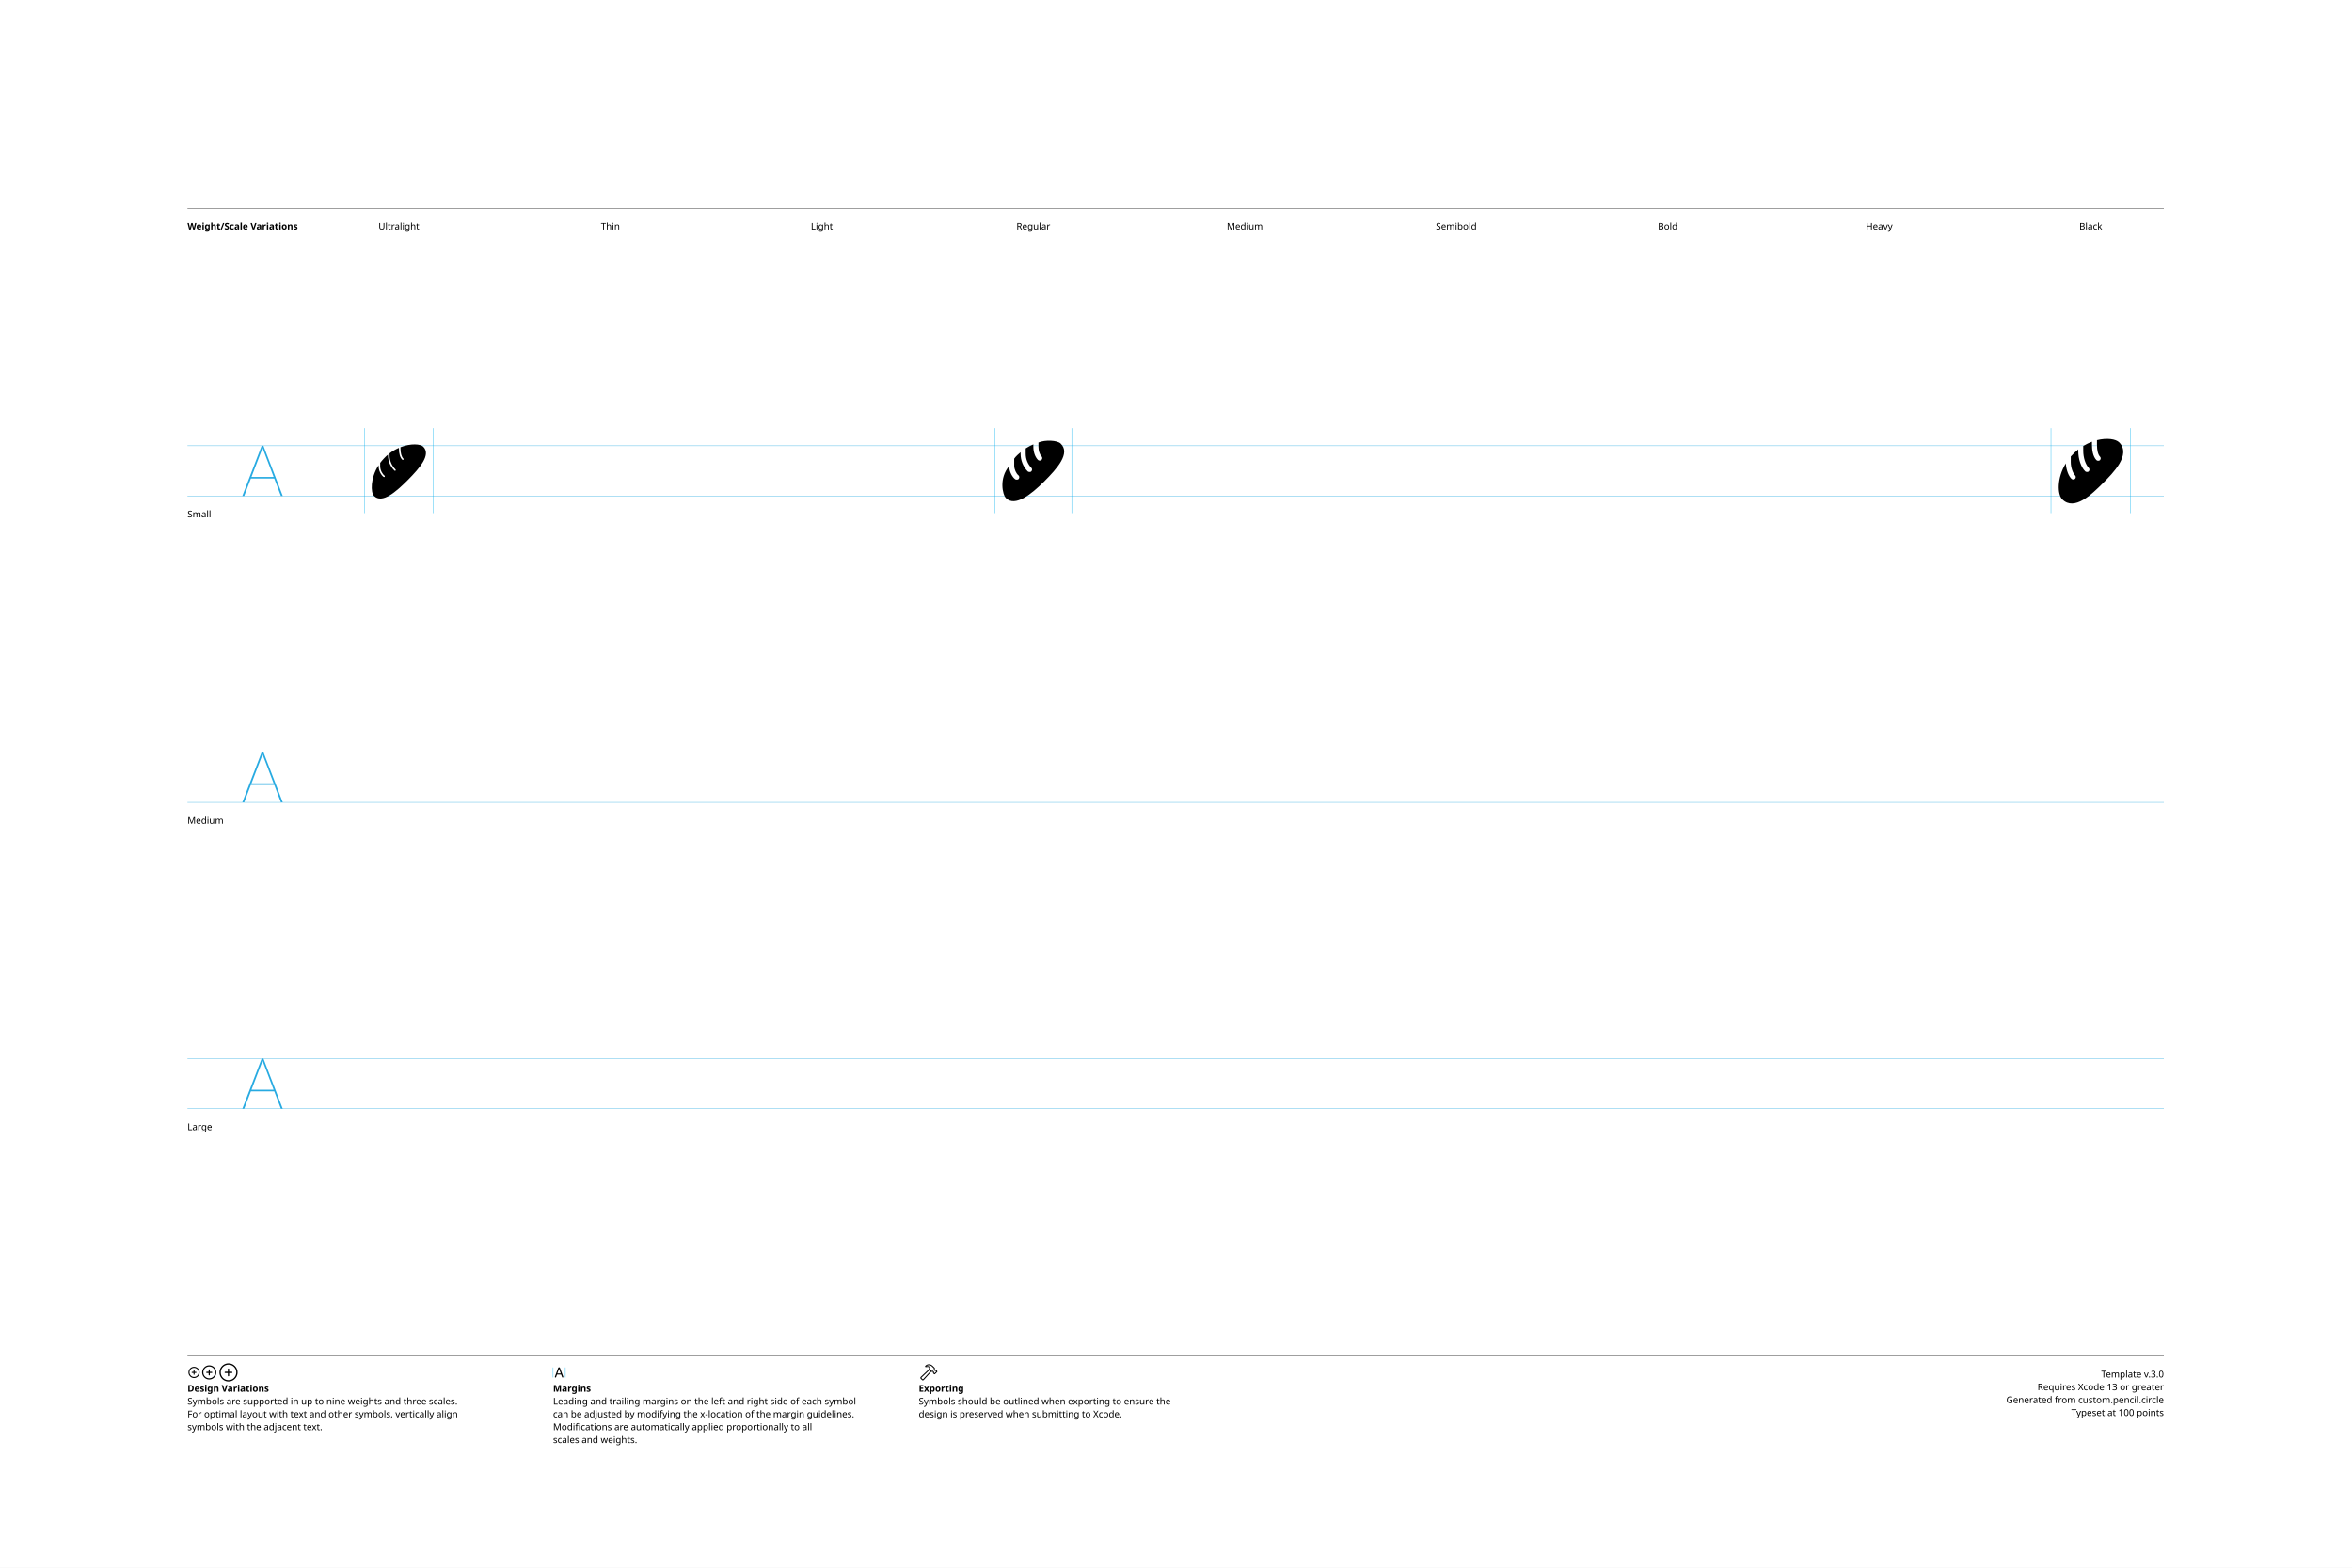
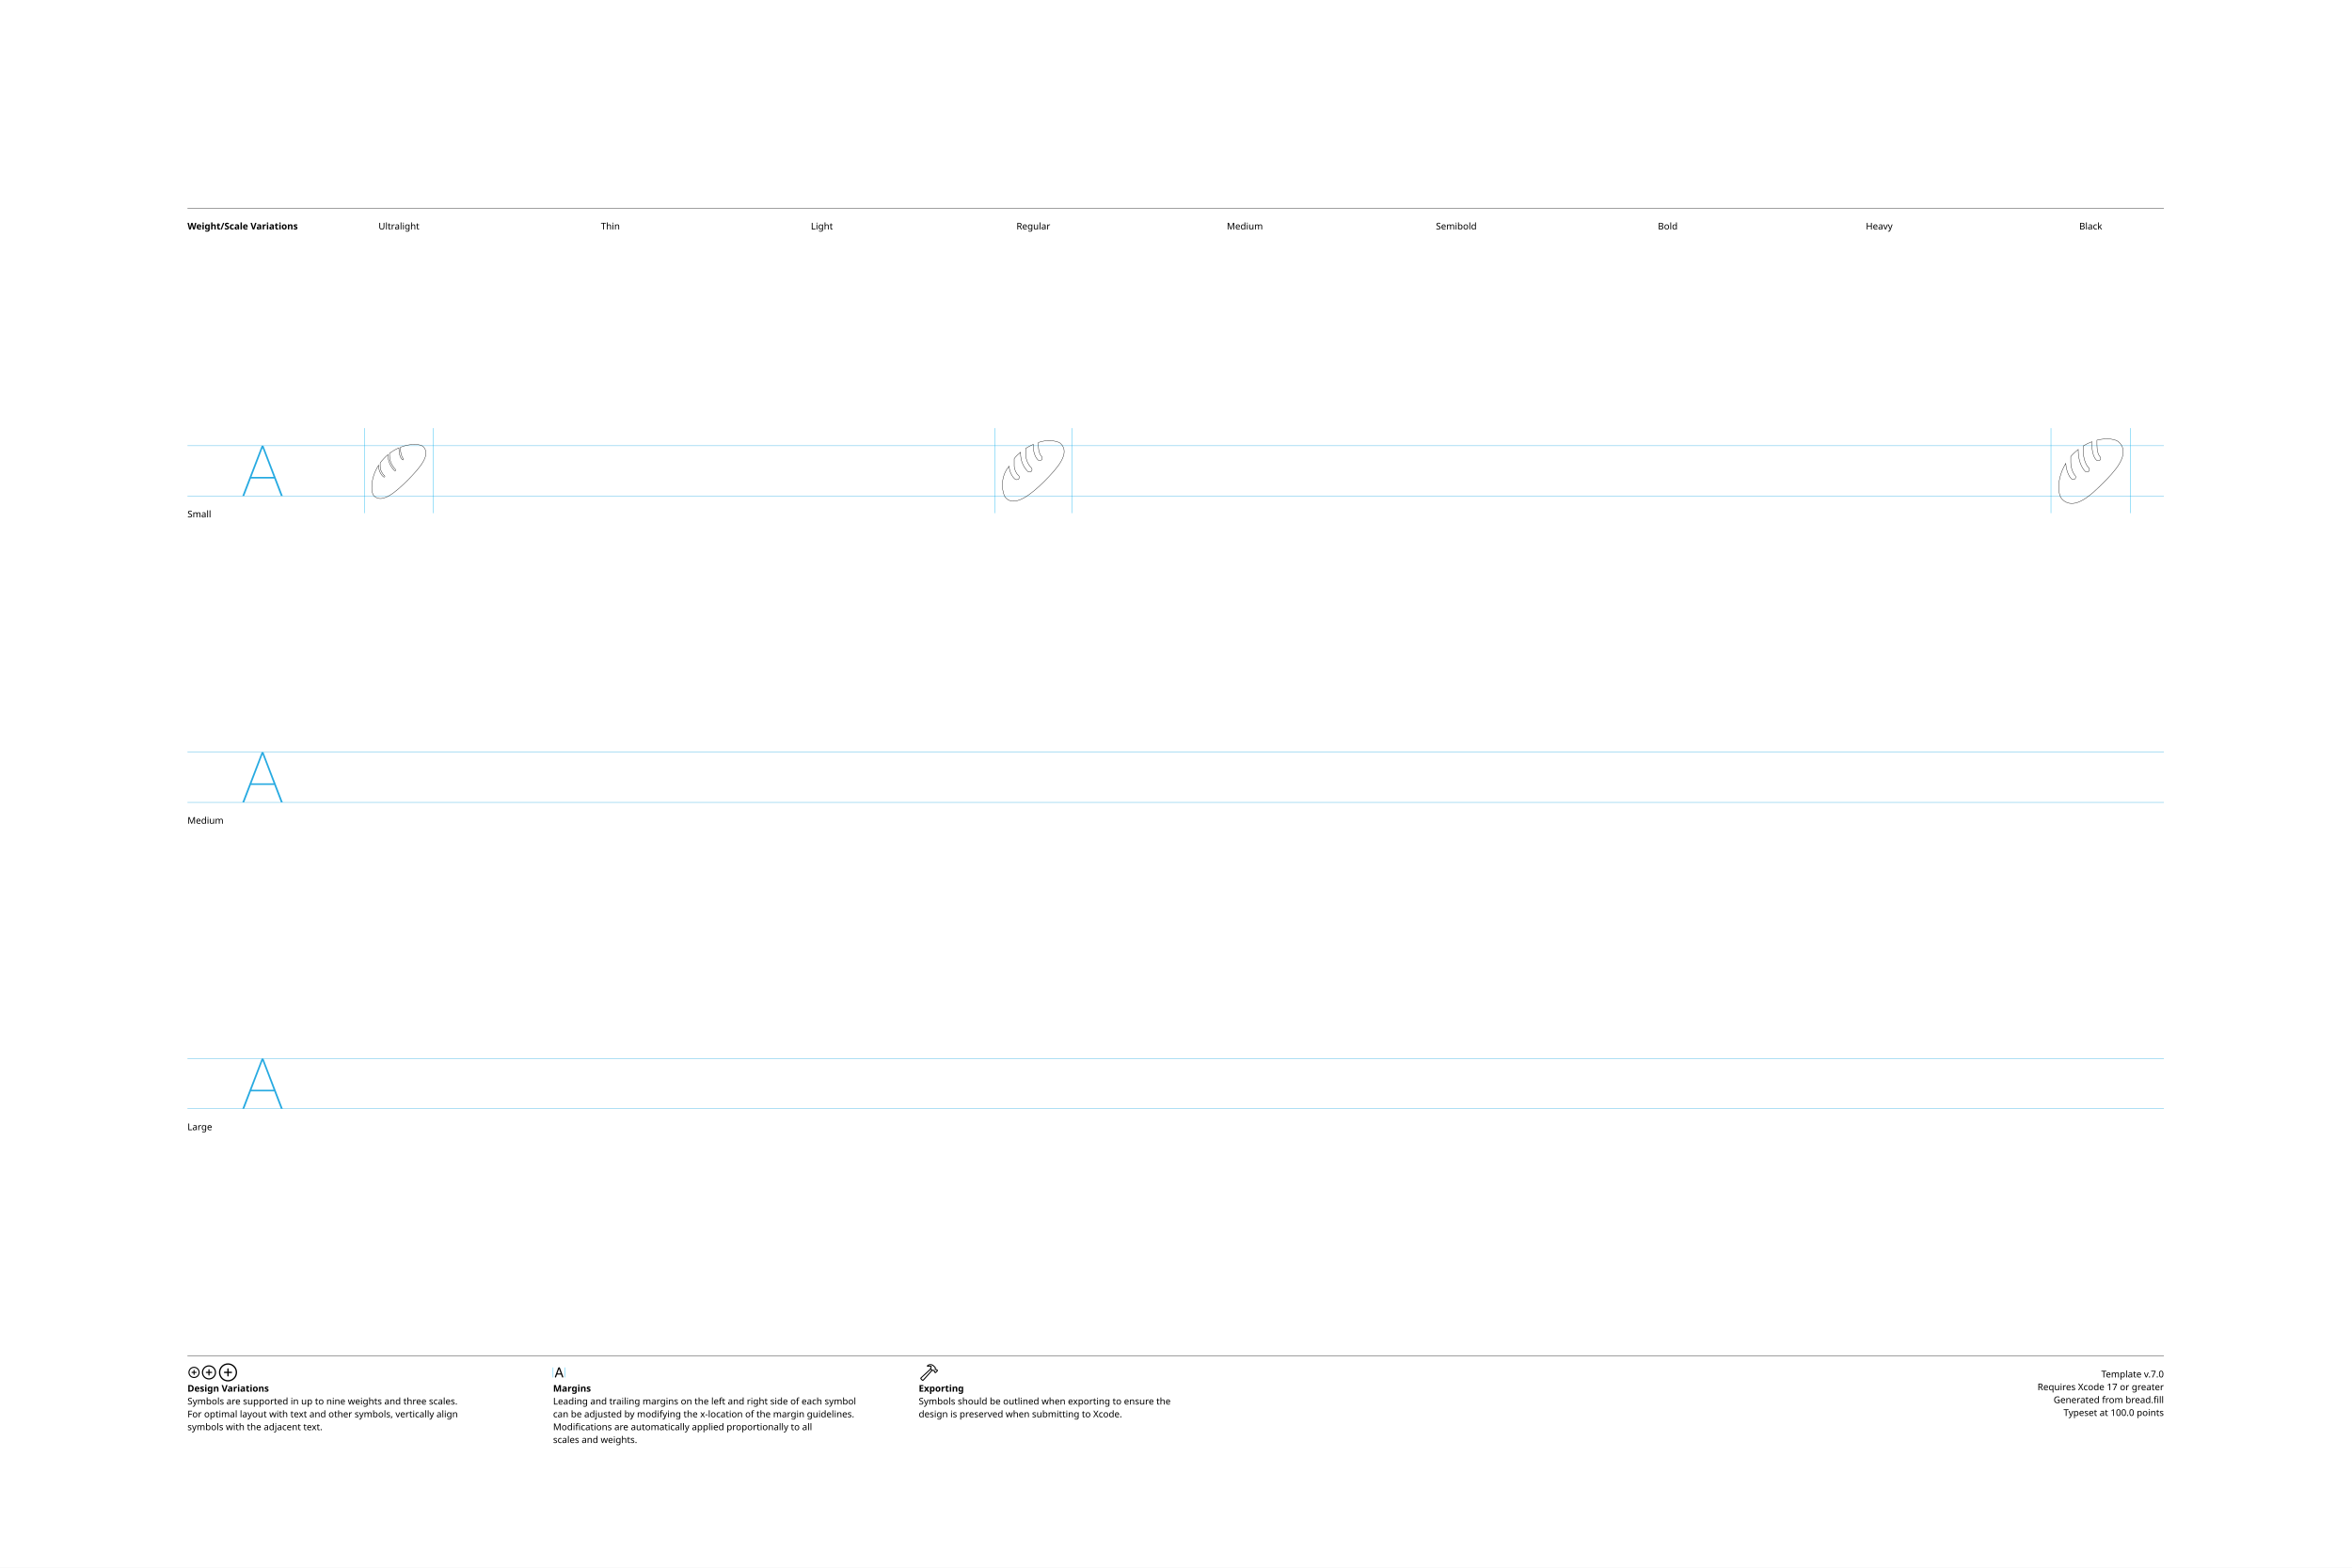
- <svg xmlns="http://www.w3.org/2000/svg" version="1.1" width="3300" height="2200" viewBox="0 0 3300 2200">
+ <svg xmlns="http://www.w3.org/2000/svg" version="1.1" viewBox="0 0 3300 2200">
+   <style>.defaults {-sfsymbols-variable-value-mode:color;-sfsymbols-draw-reverses-motion-groups:true}
+ 
+ .monochrome-0 {-sfsymbols-motion-group:0;-sfsymbols-layer-tags:-348919920b82ae41}
+ 
+ .multicolor-0:labelColor {-sfsymbols-motion-group:0;-sfsymbols-layer-tags:-348919920b82ae41}
+ 
+ .hierarchical-0:primary {-sfsymbols-motion-group:0;-sfsymbols-layer-tags:-348919920b82ae41}
+ 
+ .SFSymbolsPreviewWireframe {fill:none;opacity:1.0;stroke:black;stroke-width:0.5}
+ </style>
  <g id="Notes">
    <rect height="2200" id="artboard" style="fill:white;opacity:1" width="3300" x="0" y="0" />
    <line style="fill:none;stroke:black;opacity:1;stroke-width:0.5;" x1="263" x2="3036" y1="292" y2="292" />
    <text style="stroke:none;fill:black;font-family:sans-serif;font-size:13;font-weight:bold;" transform="matrix(1 0 0 1 263 322)">Weight/Scale Variations</text>
    <text style="stroke:none;fill:black;font-family:sans-serif;font-size:13;text-anchor:middle;" transform="matrix(1 0 0 1 559.711 322)">Ultralight</text>
    <text style="stroke:none;fill:black;font-family:sans-serif;font-size:13;text-anchor:middle;" transform="matrix(1 0 0 1 856.422 322)">Thin</text>
    <text style="stroke:none;fill:black;font-family:sans-serif;font-size:13;text-anchor:middle;" transform="matrix(1 0 0 1 1153.13 322)">Light</text>
    <text style="stroke:none;fill:black;font-family:sans-serif;font-size:13;text-anchor:middle;" transform="matrix(1 0 0 1 1449.84 322)">Regular</text>
    <text style="stroke:none;fill:black;font-family:sans-serif;font-size:13;text-anchor:middle;" transform="matrix(1 0 0 1 1746.56 322)">Medium</text>
    <text style="stroke:none;fill:black;font-family:sans-serif;font-size:13;text-anchor:middle;" transform="matrix(1 0 0 1 2043.27 322)">Semibold</text>
    <text style="stroke:none;fill:black;font-family:sans-serif;font-size:13;text-anchor:middle;" transform="matrix(1 0 0 1 2339.98 322)">Bold</text>
    <text style="stroke:none;fill:black;font-family:sans-serif;font-size:13;text-anchor:middle;" transform="matrix(1 0 0 1 2636.69 322)">Heavy</text>
    <text style="stroke:none;fill:black;font-family:sans-serif;font-size:13;text-anchor:middle;" transform="matrix(1 0 0 1 2933.4 322)">Black</text>
    <line style="fill:none;stroke:black;opacity:1;stroke-width:0.5;" x1="263" x2="3036" y1="1903" y2="1903" />
-     <g transform="matrix(1 0 0 1 263 1933)">
-       <path d="M9.248 0.83Q10.869 0.83 12.295 0.215Q13.721-0.4 14.81-1.494Q15.898-2.588 16.519-4.014Q17.139-5.439 17.139-7.051Q17.139-8.662 16.519-10.088Q15.898-11.514 14.805-12.607Q13.711-13.701 12.285-14.316Q10.859-14.932 9.238-14.932Q7.627-14.932 6.201-14.316Q4.775-13.701 3.691-12.607Q2.607-11.514 1.987-10.088Q1.367-8.662 1.367-7.051Q1.367-5.439 1.987-4.014Q2.607-2.588 3.696-1.494Q4.785-0.4 6.211 0.215Q7.637 0.83 9.248 0.83ZM9.248-0.654Q7.92-0.654 6.763-1.147Q5.605-1.641 4.731-2.52Q3.857-3.398 3.364-4.561Q2.871-5.723 2.871-7.051Q2.871-8.379 3.359-9.541Q3.848-10.703 4.722-11.582Q5.596-12.461 6.753-12.954Q7.91-13.447 9.238-13.447Q10.576-13.447 11.733-12.954Q12.891-12.461 13.77-11.582Q14.648-10.703 15.146-9.541Q15.645-8.379 15.645-7.051Q15.645-5.723 15.151-4.561Q14.658-3.398 13.784-2.52Q12.91-1.641 11.748-1.147Q10.586-0.654 9.248-0.654ZM5.84-7.041Q5.84-6.719 6.045-6.519Q6.25-6.318 6.592-6.318L8.506-6.318L8.506-4.395Q8.506-4.062 8.706-3.857Q8.906-3.652 9.229-3.652Q9.561-3.652 9.766-3.857Q9.971-4.062 9.971-4.395L9.971-6.318L11.895-6.318Q12.227-6.318 12.432-6.519Q12.637-6.719 12.637-7.041Q12.637-7.373 12.432-7.578Q12.227-7.783 11.895-7.783L9.971-7.783L9.971-9.697Q9.971-10.039 9.766-10.244Q9.561-10.449 9.229-10.449Q8.906-10.449 8.706-10.244Q8.506-10.039 8.506-9.697L8.506-7.783L6.592-7.783Q6.25-7.783 6.045-7.578Q5.84-7.373 5.84-7.041Z" />
+     <g transform="matrix(0.2 0 0 0.2 263 1933)">
+       <path d="m46.24 4.15c21.777 0 39.453-17.627 39.453-39.404s-17.676-39.404-39.453-39.404c-21.729 0-39.404 17.627-39.404 39.404s17.676 39.404 39.404 39.404Zm0-7.422c-17.676 0-31.934-14.307-31.934-31.982s14.258-31.982 31.934-31.982 31.982 14.307 31.982 31.982-14.307 31.982-31.982 31.982Zm3.613-17.773v-28.467c0-2.246-1.465-3.76-3.711-3.76-2.148 0-3.613 1.514-3.613 3.76v28.467c0 2.197 1.465 3.711 3.613 3.711 2.246 0 3.711-1.514 3.711-3.711Zm-17.822-10.596h28.418c2.197 0 3.711-1.465 3.711-3.613 0-2.197-1.514-3.711-3.711-3.711h-28.418c-2.246 0-3.76 1.514-3.76 3.711 0 2.148 1.514 3.613 3.76 3.613Z" />
    </g>
-     <g transform="matrix(1 0 0 1 281.867 1933)">
-       <path d="M11.709 2.91Q13.75 2.91 15.552 2.129Q17.354 1.348 18.73-0.029Q20.107-1.406 20.889-3.208Q21.67-5.01 21.67-7.051Q21.67-9.092 20.889-10.894Q20.107-12.695 18.73-14.072Q17.354-15.449 15.547-16.23Q13.74-17.012 11.699-17.012Q9.658-17.012 7.856-16.23Q6.055-15.449 4.683-14.072Q3.311-12.695 2.529-10.894Q1.748-9.092 1.748-7.051Q1.748-5.01 2.529-3.208Q3.311-1.406 4.688-0.029Q6.064 1.348 7.866 2.129Q9.668 2.91 11.709 2.91ZM11.709 1.25Q9.98 1.25 8.477 0.605Q6.973-0.039 5.835-1.177Q4.697-2.314 4.058-3.818Q3.418-5.322 3.418-7.051Q3.418-8.779 4.058-10.283Q4.697-11.787 5.83-12.93Q6.963-14.072 8.467-14.712Q9.971-15.352 11.699-15.352Q13.428-15.352 14.932-14.712Q16.436-14.072 17.578-12.93Q18.721-11.787 19.365-10.283Q20.01-8.779 20.01-7.051Q20.01-5.322 19.37-3.818Q18.73-2.314 17.593-1.177Q16.455-0.039 14.946 0.605Q13.438 1.25 11.709 1.25ZM7.393-7.041Q7.393-6.689 7.627-6.465Q7.861-6.24 8.232-6.24L10.879-6.24L10.879-3.574Q10.879-3.213 11.104-2.983Q11.328-2.754 11.68-2.754Q12.051-2.754 12.285-2.983Q12.52-3.213 12.52-3.574L12.52-6.24L15.176-6.24Q15.537-6.24 15.771-6.465Q16.006-6.689 16.006-7.041Q16.006-7.412 15.771-7.642Q15.537-7.871 15.176-7.871L12.52-7.871L12.52-10.518Q12.52-10.898 12.285-11.128Q12.051-11.357 11.68-11.357Q11.328-11.357 11.104-11.128Q10.879-10.898 10.879-10.518L10.879-7.871L8.232-7.871Q7.852-7.871 7.622-7.642Q7.393-7.412 7.393-7.041Z" />
+     <g transform="matrix(0.2 0 0 0.2 281.506 1933)">
+       <path d="m58.545 14.551c27.49 0 49.805-22.314 49.805-49.805s-22.314-49.805-49.805-49.805-49.805 22.314-49.805 49.805 22.314 49.805 49.805 49.805Zm0-8.301c-22.949 0-41.504-18.555-41.504-41.504s18.555-41.504 41.504-41.504 41.504 18.555 41.504 41.504-18.555 41.504-41.504 41.504Zm4.053-23.096v-36.914c0-2.49-1.709-4.199-4.15-4.199-2.393 0-4.053 1.709-4.053 4.199v36.914c0 2.441 1.66 4.15 4.053 4.15 2.441 0 4.15-1.66 4.15-4.15Zm-22.559-14.404h36.963c2.441 0 4.15-1.611 4.15-4.004 0-2.441-1.709-4.15-4.15-4.15h-36.963c-2.49 0-4.15 1.709-4.15 4.15 0 2.393 1.66 4.004 4.15 4.004Z" />
    </g>
-     <g transform="matrix(1 0 0 1 305.646 1933)">
-       <path d="M14.971 5.664Q17.061 5.664 18.96 5.015Q20.859 4.365 22.451 3.193Q24.043 2.021 25.22 0.43Q26.396-1.162 27.046-3.066Q27.695-4.971 27.695-7.051Q27.695-9.141 27.046-11.04Q26.396-12.94 25.22-14.531Q24.043-16.123 22.451-17.3Q20.859-18.477 18.955-19.126Q17.051-19.775 14.961-19.775Q12.871-19.775 10.972-19.126Q9.072-18.477 7.485-17.3Q5.898-16.123 4.722-14.531Q3.545-12.94 2.9-11.04Q2.256-9.141 2.256-7.051Q2.256-4.971 2.905-3.066Q3.555-1.162 4.727 0.43Q5.898 2.021 7.49 3.193Q9.082 4.365 10.981 5.015Q12.881 5.664 14.971 5.664ZM14.971 3.848Q13.164 3.848 11.528 3.296Q9.893 2.744 8.535 1.748Q7.178 0.752 6.177-0.61Q5.176-1.973 4.629-3.608Q4.082-5.244 4.082-7.051Q4.082-8.867 4.629-10.503Q5.176-12.139 6.172-13.501Q7.168-14.863 8.525-15.859Q9.883-16.855 11.519-17.402Q13.154-17.949 14.961-17.949Q16.777-17.949 18.413-17.402Q20.049-16.855 21.411-15.859Q22.773-14.863 23.77-13.501Q24.766-12.139 25.317-10.503Q25.869-8.867 25.869-7.051Q25.879-5.244 25.332-3.608Q24.785-1.973 23.784-0.61Q22.783 0.752 21.421 1.748Q20.059 2.744 18.423 3.296Q16.787 3.848 14.971 3.848ZM9.453-7.041Q9.453-6.66 9.712-6.411Q9.971-6.162 10.371-6.162L14.062-6.162L14.062-2.461Q14.062-2.061 14.312-1.807Q14.56-1.553 14.941-1.553Q15.352-1.553 15.605-1.807Q15.859-2.061 15.859-2.461L15.859-6.162L19.561-6.162Q19.961-6.162 20.215-6.411Q20.469-6.66 20.469-7.041Q20.469-7.451 20.215-7.705Q19.961-7.959 19.561-7.959L15.859-7.959L15.859-11.65Q15.859-12.06 15.605-12.315Q15.352-12.568 14.941-12.568Q14.56-12.568 14.312-12.31Q14.062-12.051 14.062-11.65L14.062-7.959L10.371-7.959Q9.961-7.959 9.707-7.705Q9.453-7.451 9.453-7.041Z" />
+     <g transform="matrix(0.2 0 0 0.2 304.924 1933)">
+       <path d="m74.853 28.32c35.107 0 63.623-28.467 63.623-63.574s-28.516-63.623-63.623-63.623-63.574 28.516-63.574 63.623 28.467 63.574 63.574 63.574Zm0-9.082c-30.127 0-54.492-24.365-54.492-54.492s24.365-54.492 54.492-54.492 54.492 24.365 54.492 54.492-24.365 54.492-54.492 54.492Zm4.443-30.322v-48.486c0-2.734-1.855-4.639-4.541-4.639-2.588 0-4.443 1.904-4.443 4.639v48.486c0 2.686 1.855 4.59 4.443 4.59 2.686 0 4.541-1.855 4.541-4.59Zm-28.711-19.775h48.486c2.686 0 4.59-1.807 4.59-4.395 0-2.734-1.855-4.59-4.59-4.59h-48.486c-2.734 0-4.59 1.855-4.59 4.59 0 2.588 1.855 4.395 4.59 4.395Z" />
    </g>
    <text style="stroke:none;fill:black;font-family:sans-serif;font-size:13;font-weight:bold;" transform="matrix(1 0 0 1 263 1953)">Design Variations</text>
    <text style="stroke:none;fill:black;font-family:sans-serif;font-size:13;" transform="matrix(1 0 0 1 263 1971)">Symbols are supported in up to nine weights and three scales.</text>
    <text style="stroke:none;fill:black;font-family:sans-serif;font-size:13;" transform="matrix(1 0 0 1 263 1989)">For optimal layout with text and other symbols, vertically align</text>
    <text style="stroke:none;fill:black;font-family:sans-serif;font-size:13;" transform="matrix(1 0 0 1 263 2007)">symbols with the adjacent text.</text>
    <line style="fill:none;stroke:#00AEEF;stroke-width:0.5;opacity:1.0;" x1="776" x2="776" y1="1919" y2="1933" />
-     <g transform="matrix(1 0 0 1 776 1933)">
-       <path d="M3.311 0.156Q3.701 0.156 3.916-0.01Q4.131-0.176 4.268-0.586L5.527-4.033L11.289-4.033L12.549-0.586Q12.685-0.176 12.9-0.01Q13.115 0.156 13.496 0.156Q13.887 0.156 14.116-0.059Q14.346-0.273 14.346-0.645Q14.346-0.869 14.238-1.172L9.658-13.369Q9.482-13.818 9.18-14.043Q8.877-14.268 8.408-14.268Q7.5-14.268 7.178-13.379L2.598-1.162Q2.49-0.859 2.49-0.635Q2.49-0.264 2.71-0.054Q2.93 0.156 3.311 0.156ZM6.006-5.518L8.379-12.09L8.428-12.09L10.801-5.518Z" />
+     <g transform="matrix(0.2 0 0 0.2 776 1933)">
+       <path d="m16.553 0.781c2.588 0 3.857-0.977 4.785-3.711l20.557-57.52h0.244l20.605 57.52c0.928 2.734 2.197 3.711 4.736 3.711 2.588 0 4.248-1.562 4.248-4.004 0-0.83-0.146-1.611-0.537-2.637l-22.9-60.986c-1.123-2.979-3.125-4.492-6.25-4.492-3.027 0-5.078 1.465-6.152 4.443l-22.9 61.084c-0.391 1.025-0.537 1.807-0.537 2.637 0 2.441 1.562 3.955 4.102 3.955Zm10.205-20.947h30.664c2.002 0 3.662-1.66 3.662-3.662 0-2.051-1.66-3.662-3.662-3.662h-30.664c-2.002 0-3.662 1.611-3.662 3.662 0 2.002 1.66 3.662 3.662 3.662Z" />
    </g>
-     <line style="fill:none;stroke:#00AEEF;stroke-width:0.5;opacity:1.0;" x1="793.197" x2="793.197" y1="1919" y2="1933" />
+     <line style="fill:none;stroke:#00AEEF;stroke-width:0.5;opacity:1.0;" x1="792.836" x2="792.836" y1="1919" y2="1933" />
    <text style="stroke:none;fill:black;font-family:sans-serif;font-size:13;font-weight:bold;" transform="matrix(1 0 0 1 776 1953)">Margins</text>
    <text style="stroke:none;fill:black;font-family:sans-serif;font-size:13;" transform="matrix(1 0 0 1 776 1971)">Leading and trailing margins on the left and right side of each symbol</text>
    <text style="stroke:none;fill:black;font-family:sans-serif;font-size:13;" transform="matrix(1 0 0 1 776 1989)">can be adjusted by modifying the x-location of the margin guidelines.</text>
    <text style="stroke:none;fill:black;font-family:sans-serif;font-size:13;" transform="matrix(1 0 0 1 776 2007)">Modifications are automatically applied proportionally to all</text>
    <text style="stroke:none;fill:black;font-family:sans-serif;font-size:13;" transform="matrix(1 0 0 1 776 2025)">scales and weights.</text>
-     <g transform="matrix(1 0 0 1 1289 1933)">
-       <path d="M2.842 1.865L4.541 3.574Q5.186 4.229 5.903 4.18Q6.621 4.131 7.314 3.359L18.008-8.428L17.041-9.404L6.426 2.275Q6.162 2.578 5.894 2.617Q5.625 2.656 5.273 2.305L4.102 1.143Q3.75 0.791 3.794 0.522Q3.838 0.254 4.141-0.02L15.615-10.82L14.639-11.787L3.047-0.898Q2.305-0.215 2.251 0.498Q2.197 1.211 2.842 1.865ZM9.258-16.328Q8.945-16.025 8.906-15.635Q8.867-15.244 9.043-14.951Q9.219-14.678 9.556-14.541Q9.893-14.404 10.381-14.521Q11.475-14.775 12.598-14.731Q13.721-14.688 14.795-13.984L14.209-12.529Q13.955-11.904 14.067-11.44Q14.18-10.977 14.58-10.566L16.875-8.252Q17.236-7.881 17.578-7.822Q17.92-7.764 18.34-7.842L19.404-8.037L20.068-7.363L20.029-6.807Q20-6.436 20.122-6.123Q20.244-5.811 20.605-5.449L21.367-4.707Q21.729-4.346 22.153-4.331Q22.578-4.316 22.93-4.668L25.84-7.588Q26.191-7.939 26.182-8.354Q26.172-8.77 25.811-9.131L25.039-9.893Q24.688-10.254 24.38-10.386Q24.072-10.518 23.711-10.488L23.135-10.44L22.49-11.074L22.734-12.197Q22.832-12.617 22.695-12.983Q22.559-13.35 22.119-13.789L19.922-15.977Q18.672-17.217 17.261-17.837Q15.85-18.457 14.419-18.481Q12.988-18.506 11.665-17.959Q10.342-17.412 9.258-16.328ZM10.752-15.957Q11.66-16.621 12.7-16.904Q13.74-17.188 14.805-17.085Q15.869-16.982 16.87-16.514Q17.871-16.045 18.701-15.205L21.133-12.793Q21.309-12.617 21.352-12.451Q21.396-12.285 21.338-12.031L21.016-10.547L22.52-9.062L23.506-9.121Q23.691-9.131 23.789-9.097Q23.887-9.062 24.033-8.916L24.609-8.34L22.168-5.898L21.592-6.475Q21.445-6.621 21.406-6.719Q21.367-6.816 21.377-7.012L21.445-7.988L19.951-9.473L18.428-9.219Q18.184-9.17 18.042-9.204Q17.9-9.238 17.715-9.414L15.713-11.416Q15.518-11.592 15.493-11.753Q15.469-11.914 15.586-12.188L16.465-14.277Q15.293-15.371 13.828-15.791Q12.363-16.211 10.84-15.762Q10.723-15.732 10.688-15.806Q10.654-15.879 10.752-15.957Z" />
+     <g transform="matrix(0.2 0 0 0.2 1289 1933)">
+       <path d="m14.209 13.135 7.861 7.861c4.297 4.395 9.326 4.102 13.867-1.025l60.693-68.213-4.883-4.883-60.254 67.676c-1.807 1.953-3.467 2.441-5.811 0.098l-5.176-5.127c-2.295-2.295-1.807-3.955 0.195-5.811l67.481-62.158-4.883-4.834-68.066 62.598c-4.98 4.59-5.322 9.473-1.025 13.818Zm44.873-97.461c-2.051 2.002-2.246 4.883-1.074 6.787 1.123 1.807 3.467 3.027 6.592 2.246 5.859-1.66 12.598-2.393 18.896 0.928l-2.686 7.129c-1.611 4.004-0.732 6.885 1.709 9.424l10.254 10.303c2.344 2.393 4.541 2.441 7.08 1.953l4.443-0.732 2.588 2.539-0.195 2.246c-0.098 2.295 0.537 4.297 2.783 6.494l3.369 3.32c2.295 2.295 5.518 2.49 7.812 0.195l12.988-13.037c2.295-2.344 2.148-5.371-0.195-7.666l-3.418-3.418c-2.197-2.197-4.053-3.027-6.348-2.881l-2.344 0.244-2.441-2.441 1.025-4.688c0.635-2.734-0.244-4.98-2.881-7.617l-11.279-11.182c-12.94-12.842-35.596-11.035-46.68-0.146Zm7.08 2.051c8.789-6.396 25.977-5.664 33.691 1.953l12.305 12.207c1.025 1.025 1.221 1.807 0.928 3.32l-1.465 6.641 6.738 6.689 4.395-0.244c1.123-0.049 1.514 0.049 2.344 0.879l2.539 2.49-10.84 10.84-2.49-2.49c-0.83-0.879-0.977-1.221-0.928-2.393l0.293-4.346-6.689-6.738-6.836 1.172c-1.416 0.293-2.051 0.195-3.174-0.879l-8.936-8.887c-1.074-1.025-1.172-1.709-0.488-3.369l4.59-11.475c-6.104-6.348-17.041-7.52-25.586-4.59-0.684 0.244-0.928-0.391-0.391-0.781Z" />
    </g>
    <text style="stroke:none;fill:black;font-family:sans-serif;font-size:13;font-weight:bold;" transform="matrix(1 0 0 1 1289 1953)">Exporting</text>
    <text style="stroke:none;fill:black;font-family:sans-serif;font-size:13;" transform="matrix(1 0 0 1 1289 1971)">Symbols should be outlined when exporting to ensure the</text>
    <text style="stroke:none;fill:black;font-family:sans-serif;font-size:13;" transform="matrix(1 0 0 1 1289 1989)">design is preserved when submitting to Xcode.</text>
-     <text id="template-version" style="stroke:none;fill:black;font-family:sans-serif;font-size:13;text-anchor:end;" transform="matrix(1 0 0 1 3036 1933)">Template v.3.0</text>
-     <text style="stroke:none;fill:black;font-family:sans-serif;font-size:13;text-anchor:end;" transform="matrix(1 0 0 1 3036 1951)">Requires Xcode 13 or greater</text>
-     <text id="descriptive-name" style="stroke:none;fill:black;font-family:sans-serif;font-size:13;text-anchor:end;" transform="matrix(1 0 0 1 3036 1969)">Generated from custom.pencil.circle</text>
-     <text style="stroke:none;fill:black;font-family:sans-serif;font-size:13;text-anchor:end;" transform="matrix(1 0 0 1 3036 1987)">Typeset at 100 points</text>
+     <text id="template-version" style="stroke:none;fill:black;font-family:sans-serif;font-size:13;text-anchor:end;" transform="matrix(1 0 0 1 3036 1933)">Template v.7.0</text>
+     <text style="stroke:none;fill:black;font-family:sans-serif;font-size:13;text-anchor:end;" transform="matrix(1 0 0 1 3036 1951)">Requires Xcode 17 or greater</text>
+     <text id="descriptive-name" style="stroke:none;fill:black;font-family:sans-serif;font-size:13;text-anchor:end;" transform="matrix(1 0 0 1 3036 1969)">Generated from bread.fill</text>
+     <text style="stroke:none;fill:black;font-family:sans-serif;font-size:13;text-anchor:end;" transform="matrix(1 0 0 1 3036 1987)">Typeset at 100.0 points</text>
    <text style="stroke:none;fill:black;font-family:sans-serif;font-size:13;" transform="matrix(1 0 0 1 263 726)">Small</text>
    <text style="stroke:none;fill:black;font-family:sans-serif;font-size:13;" transform="matrix(1 0 0 1 263 1156)">Medium</text>
    <text style="stroke:none;fill:black;font-family:sans-serif;font-size:13;" transform="matrix(1 0 0 1 263 1586)">Large</text>
  </g>
  <g id="Guides">
    <g id="H-reference" style="fill:#27AAE1;stroke:none;" transform="matrix(1 0 0 1 339 696)">
-       <path d="M0.977 0L3.662 0L29.346-67.139L30.029-67.139L30.029-70.459L28.125-70.459ZM11.67-24.463L46.973-24.463L46.24-26.709L12.451-26.709ZM55.127 0L57.764 0L30.615-70.459L29.443-70.459L29.443-67.139Z" />
+       <path d="M0.994 0L3.638 0L29.328-67.132L30.03-67.132L30.03-70.459L28.123-70.459ZM11.688-24.48L46.981-24.48L46.231-26.729L12.438-26.729ZM55.12 0L57.764 0L30.638-70.459L29.433-70.459L29.433-67.132Z" />
    </g>
    <line id="Baseline-S" style="fill:none;stroke:#27AAE1;opacity:1;stroke-width:0.5;" x1="263" x2="3036" y1="696" y2="696" />
    <line id="Capline-S" style="fill:none;stroke:#27AAE1;opacity:1;stroke-width:0.5;" x1="263" x2="3036" y1="625.541" y2="625.541" />
    <g id="H-reference" style="fill:#27AAE1;stroke:none;" transform="matrix(1 0 0 1 339 1126)">
-       <path d="M0.977 0L3.662 0L29.346-67.139L30.029-67.139L30.029-70.459L28.125-70.459ZM11.67-24.463L46.973-24.463L46.24-26.709L12.451-26.709ZM55.127 0L57.764 0L30.615-70.459L29.443-70.459L29.443-67.139Z" />
+       <path d="M0.994 0L3.638 0L29.328-67.132L30.03-67.132L30.03-70.459L28.123-70.459ZM11.688-24.48L46.981-24.48L46.231-26.729L12.438-26.729ZM55.12 0L57.764 0L30.638-70.459L29.433-70.459L29.433-67.132Z" />
    </g>
    <line id="Baseline-M" style="fill:none;stroke:#27AAE1;opacity:1;stroke-width:0.5;" x1="263" x2="3036" y1="1126" y2="1126" />
    <line id="Capline-M" style="fill:none;stroke:#27AAE1;opacity:1;stroke-width:0.5;" x1="263" x2="3036" y1="1055.54" y2="1055.54" />
    <g id="H-reference" style="fill:#27AAE1;stroke:none;" transform="matrix(1 0 0 1 339 1556)">
-       <path d="M0.977 0L3.662 0L29.346-67.139L30.029-67.139L30.029-70.459L28.125-70.459ZM11.67-24.463L46.973-24.463L46.24-26.709L12.451-26.709ZM55.127 0L57.764 0L30.615-70.459L29.443-70.459L29.443-67.139Z" />
+       <path d="M0.994 0L3.638 0L29.328-67.132L30.03-67.132L30.03-70.459L28.123-70.459ZM11.688-24.48L46.981-24.48L46.231-26.729L12.438-26.729ZM55.12 0L57.764 0L30.638-70.459L29.433-70.459L29.433-67.132Z" />
    </g>
    <line id="Baseline-L" style="fill:none;stroke:#27AAE1;opacity:1;stroke-width:0.5;" x1="263" x2="3036" y1="1556" y2="1556" />
    <line id="Capline-L" style="fill:none;stroke:#27AAE1;opacity:1;stroke-width:0.5;" x1="263" x2="3036" y1="1485.54" y2="1485.54" />
-     <line id="left-margin-Ultralight-S" style="fill:none;stroke:#00AEEF;stroke-width:0.5;opacity:1.0;" x1="511.186" x2="511.186" y1="600.784" y2="720.121" />
-     <line id="right-margin-Ultralight-S" style="fill:none;stroke:#00AEEF;stroke-width:0.5;opacity:1.0;" x1="608.236" x2="608.236" y1="600.784" y2="720.121" />
-     <line id="left-margin-Regular-S" style="fill:none;stroke:#00AEEF;stroke-width:0.5;opacity:1.0;" x1="1395.992" x2="1395.992" y1="600.784" y2="720.121" />
-     <line id="right-margin-Regular-S" style="fill:none;stroke:#00AEEF;stroke-width:0.5;opacity:1.0;" x1="1503.698" x2="1503.698" y1="600.784" y2="720.121" />
-     <line id="left-margin-Black-S" style="fill:none;stroke:#00AEEF;stroke-width:0.5;opacity:1.0;" x1="2877.629" x2="2877.629" y1="600.784" y2="720.121" />
-     <line id="right-margin-Black-S" style="fill:none;stroke:#00AEEF;stroke-width:0.5;opacity:1.0;" x1="2989.171" x2="2989.171" y1="600.784" y2="720.121" />
+     <line id="right-margin-Black-S" style="fill:none;stroke:#00AEEF;stroke-width:0.5;opacity:1.0;" x1="2989.17" x2="2989.17" y1="600.785" y2="720.121" />
+     <line id="left-margin-Black-S" style="fill:none;stroke:#00AEEF;stroke-width:0.5;opacity:1.0;" x1="2877.63" x2="2877.63" y1="600.785" y2="720.121" />
+     <line id="right-margin-Regular-S" style="fill:none;stroke:#00AEEF;stroke-width:0.5;opacity:1.0;" x1="1503.7" x2="1503.7" y1="600.785" y2="720.121" />
+     <line id="left-margin-Regular-S" style="fill:none;stroke:#00AEEF;stroke-width:0.5;opacity:1.0;" x1="1395.99" x2="1395.99" y1="600.785" y2="720.121" />
+     <line id="right-margin-Ultralight-S" style="fill:none;stroke:#00AEEF;stroke-width:0.5;opacity:1.0;" x1="608.236" x2="608.236" y1="600.785" y2="720.121" />
+     <line id="left-margin-Ultralight-S" style="fill:none;stroke:#00AEEF;stroke-width:0.5;opacity:1.0;" x1="511.186" x2="511.186" y1="600.785" y2="720.121" />
  </g>
  <g id="Symbols">
-     <g id="Ultralight-S" transform="matrix(1,0,0,1,504.961,606.0205)">
-       <path d="M66.948 67.934c-16.123 16.123-35.69 33.448-47.173 21.966C15.122 85.246 14.366 65.328 26.28 46.778c0.002-0.002 0.002 1.399 0 1.402 0 6.482 3.526 12.505 7.008 15.111 0.197 0.153 1.121 0.383 1.533-0.219 0.344-0.504 0.263-1.161-0.219-1.533C31.624 59.305 28.47 53.874 28.47 48.18v-4.599c2.433-3.379 7.816-9.216 10.95-11.629V32.85c0 8.059 3.219 15.724 9.088 21.572 0.197 0.219 1.034 0.563 1.533 0 0.438-0.416 0.438-1.117 0-1.533C44.61 47.435 41.61 40.318 41.61 32.85v-2.672c4.314-3.263 8.76-5.782 13.14-7.687v0.504c0 7.577 1.577 12.987 4.708 16.096 0.307 0.357 1.13 0.477 1.533 0 0.438-0.416 0.438-1.117 0-1.533C58.342 34.887 56.94 29.872 56.94 22.995V21.593c14.739-5.782 28.229-4.533 31.952-0.81C99.974 31.864 84.884 49.998 66.948 67.934z" />
+     <g id="Black-S" transform="matrix(1 0 0 1 2877.63 696)">
+       <path class="monochrome-0 multicolor-0:labelColor hierarchical-0:primary SFSymbolsPreviewWireframe" d="M72.974-18.027C57.509-2.562 32.862 21.766 15.819 4.723C8.889-2.207 8.119-24.869 20.806-45.73C20.827-45.303 20.857-44.876 20.892-44.445C21.564-36.465 24.614-27.939 28.804-24.012C29.852-23.03 32.185-22.495 33.739-24.012C35.128-25.37 35.121-27.582 33.739-28.947C30.869-31.834 27.771-39.727 27.771-47.48L27.771-55.337C29.831-57.846 35.522-63.282 38.271-65.365L38.271-63.23C38.271-51.715 42.125-40.465 48.054-34.512C48.939-33.621 51.657-33.108 52.989-34.512C54.326-35.922 54.371-38.082 52.989-39.447C48.456-43.997 45.271-53.779 45.271-63.23L45.271-70.195C49.331-72.662 53.461-74.622 57.521-76.127L57.521-71.98C57.521-64.927 58.669-55.503 63.804-50.262C65.011-49.03 67.729-49.158 68.739-50.262C70.05-51.695 70.121-53.832 68.739-55.197C66.061-57.892 64.521-63.999 64.521-71.98L64.521-78.297C78.574-81.814 90.929-79.977 95.724-75.182C112.926-57.98 86.939-31.992 72.974-18.027Z" />
    </g>
-     <g id="Regular-S" transform="matrix(1,0,0,1,1392.565,603.4905)">
-       <path d="M72.334 72.334c-18.328 18.328-40.848 35.8-53.378 23.27-5.098-5.098-9.967-28.012 4.332-44.929 0.013 0.508 0.045 1.024 0.097 1.543 0.634 6.519 4.133 13.609 8.477 16.876 0.644 0.483 3.648 1.264 5.012-0.716 1.117-1.622 0.859-3.831-0.716-5.012C33.455 61.343 30.43 55.239 30.43 50.12v-9.934c1.615-2.567 6.664-7.267 8.95-9.075v2.005c0 9.469 3.652 18.544 10.006 24.899 0.698 0.698 3.503 1.597 5.048 0 1.382-1.428 1.414-3.652 0-5.048C49.422 47.936 46.54 40.705 46.54 33.115v-7.339c3.419-2.22 7.017-4.135 10.74-5.692V23.27c0 7.661 2.47 14.553 6.426 18.634 0.967 0.997 3.36 1.611 5.048 0 1.437-1.373 1.414-3.652 0-5.048C66.087 34.189 64.44 28.98 64.44 23.27V17.488c9.338-3.947 26.266-3.245 31.164 1.468C109.766 32.587 90.878 53.79 72.334 72.334z" />
+     <g id="Regular-S" transform="matrix(1 0 0 1 1395.99 696)">
+       <path class="monochrome-0 multicolor-0:labelColor hierarchical-0:primary SFSymbolsPreviewWireframe" d="M68.907-20.176C50.579-1.848 28.059 15.624 15.529 3.094C10.431-2.004 5.562-24.917 19.861-41.835C19.873-41.326 19.906-40.811 19.957-40.292C20.591-33.772 24.091-26.682 28.435-23.416C29.079-22.932 32.083-22.152 33.447-24.131C34.564-25.753 34.306-27.962 32.731-29.143C30.028-31.166 27.003-37.27 27.003-42.389L27.003-52.324C28.617-54.891 33.667-59.591 35.953-61.399L35.953-59.395C35.953-49.925 39.605-40.85 45.959-34.496C46.657-33.797 49.462-32.899 51.007-34.496C52.389-35.924 52.421-38.147 51.007-39.543C45.995-44.573 43.113-51.805 43.113-59.395L43.113-66.734C46.532-68.953 50.13-70.868 53.853-72.426L53.853-69.24C53.853-61.578 56.323-54.687 60.279-50.606C61.246-49.609 63.639-48.995 65.327-50.606C66.764-51.978 66.741-54.257 65.327-55.653C62.66-58.321 61.013-63.529 61.013-69.24L61.013-75.021C70.351-78.968 87.279-78.266 92.177-73.553C106.339-59.922 87.451-38.72 68.907-20.176Z" />
    </g>
-     <g id="Black-S" transform="matrix(1,0,0,1,2870.4,597.7705)">
-       <path d="M80.203 80.203c-15.465 15.465-40.112 39.793-57.155 22.75C16.117 96.022 15.348 73.36 28.035 52.5c0.021 0.427 0.051 0.854 0.086 1.284 0.672 7.98 3.722 16.506 7.912 20.433 1.048 0.982 3.381 1.517 4.935 0 1.389-1.358 1.383-3.57 0-4.935C38.097 66.395 35 58.502 35 50.75v-7.857c2.06-2.51 7.751-7.945 10.5-10.027V35c0 11.515 3.853 22.764 9.782 28.718 0.885 0.891 3.603 1.404 4.935 0 1.337-1.411 1.383-3.57 0-4.935C55.685 54.232 52.5 44.45 52.5 35v-6.965c4.06-2.467 8.19-4.427 12.25-5.933V26.25c0 7.053 1.148 16.476 6.282 21.718 1.208 1.232 3.925 1.104 4.935 0 1.311-1.433 1.383-3.57 0-4.935C73.29 40.337 71.75 34.23 71.75 26.25v-6.317c14.052-3.517 26.407-1.68 31.202 3.115C120.155 40.25 94.168 66.237 80.203 80.203z" />
+     <g id="Ultralight-S" transform="matrix(1 0 0 1 511.186 696)">
+       <path class="monochrome-0 multicolor-0:labelColor hierarchical-0:primary SFSymbolsPreviewWireframe" d="M60.723-22.046C44.6-5.923 25.033 11.402 13.55-0.08C8.897-4.734 8.141-24.652 20.055-43.201C20.057-43.203 20.057-41.802 20.055-41.8C20.055-35.317 23.581-29.295 27.063-26.689C27.26-26.535 28.184-26.305 28.596-26.907C28.94-27.411 28.859-28.068 28.377-28.441C25.398-30.674 22.245-36.105 22.245-41.8L22.245-46.398C24.678-49.778 30.061-55.614 33.195-58.027L33.195-57.13C33.195-49.07 36.414-41.405 42.283-35.558C42.48-35.339 43.317-34.995 43.816-35.558C44.254-35.974 44.254-36.675 43.816-37.091C38.385-42.544 35.385-49.662 35.385-57.13L35.385-59.801C39.699-63.064 44.145-65.583 48.525-67.488L48.525-66.984C48.525-59.407 50.102-53.998 53.233-50.888C53.54-50.531 54.363-50.411 54.766-50.888C55.204-51.304 55.204-52.005 54.766-52.421C52.116-55.093 50.715-60.108 50.715-66.984L50.715-68.386C65.454-74.168 78.944-72.919 82.667-69.196C93.748-58.115 78.659-39.982 60.723-22.046Z" />
    </g>
  </g>
</svg>
